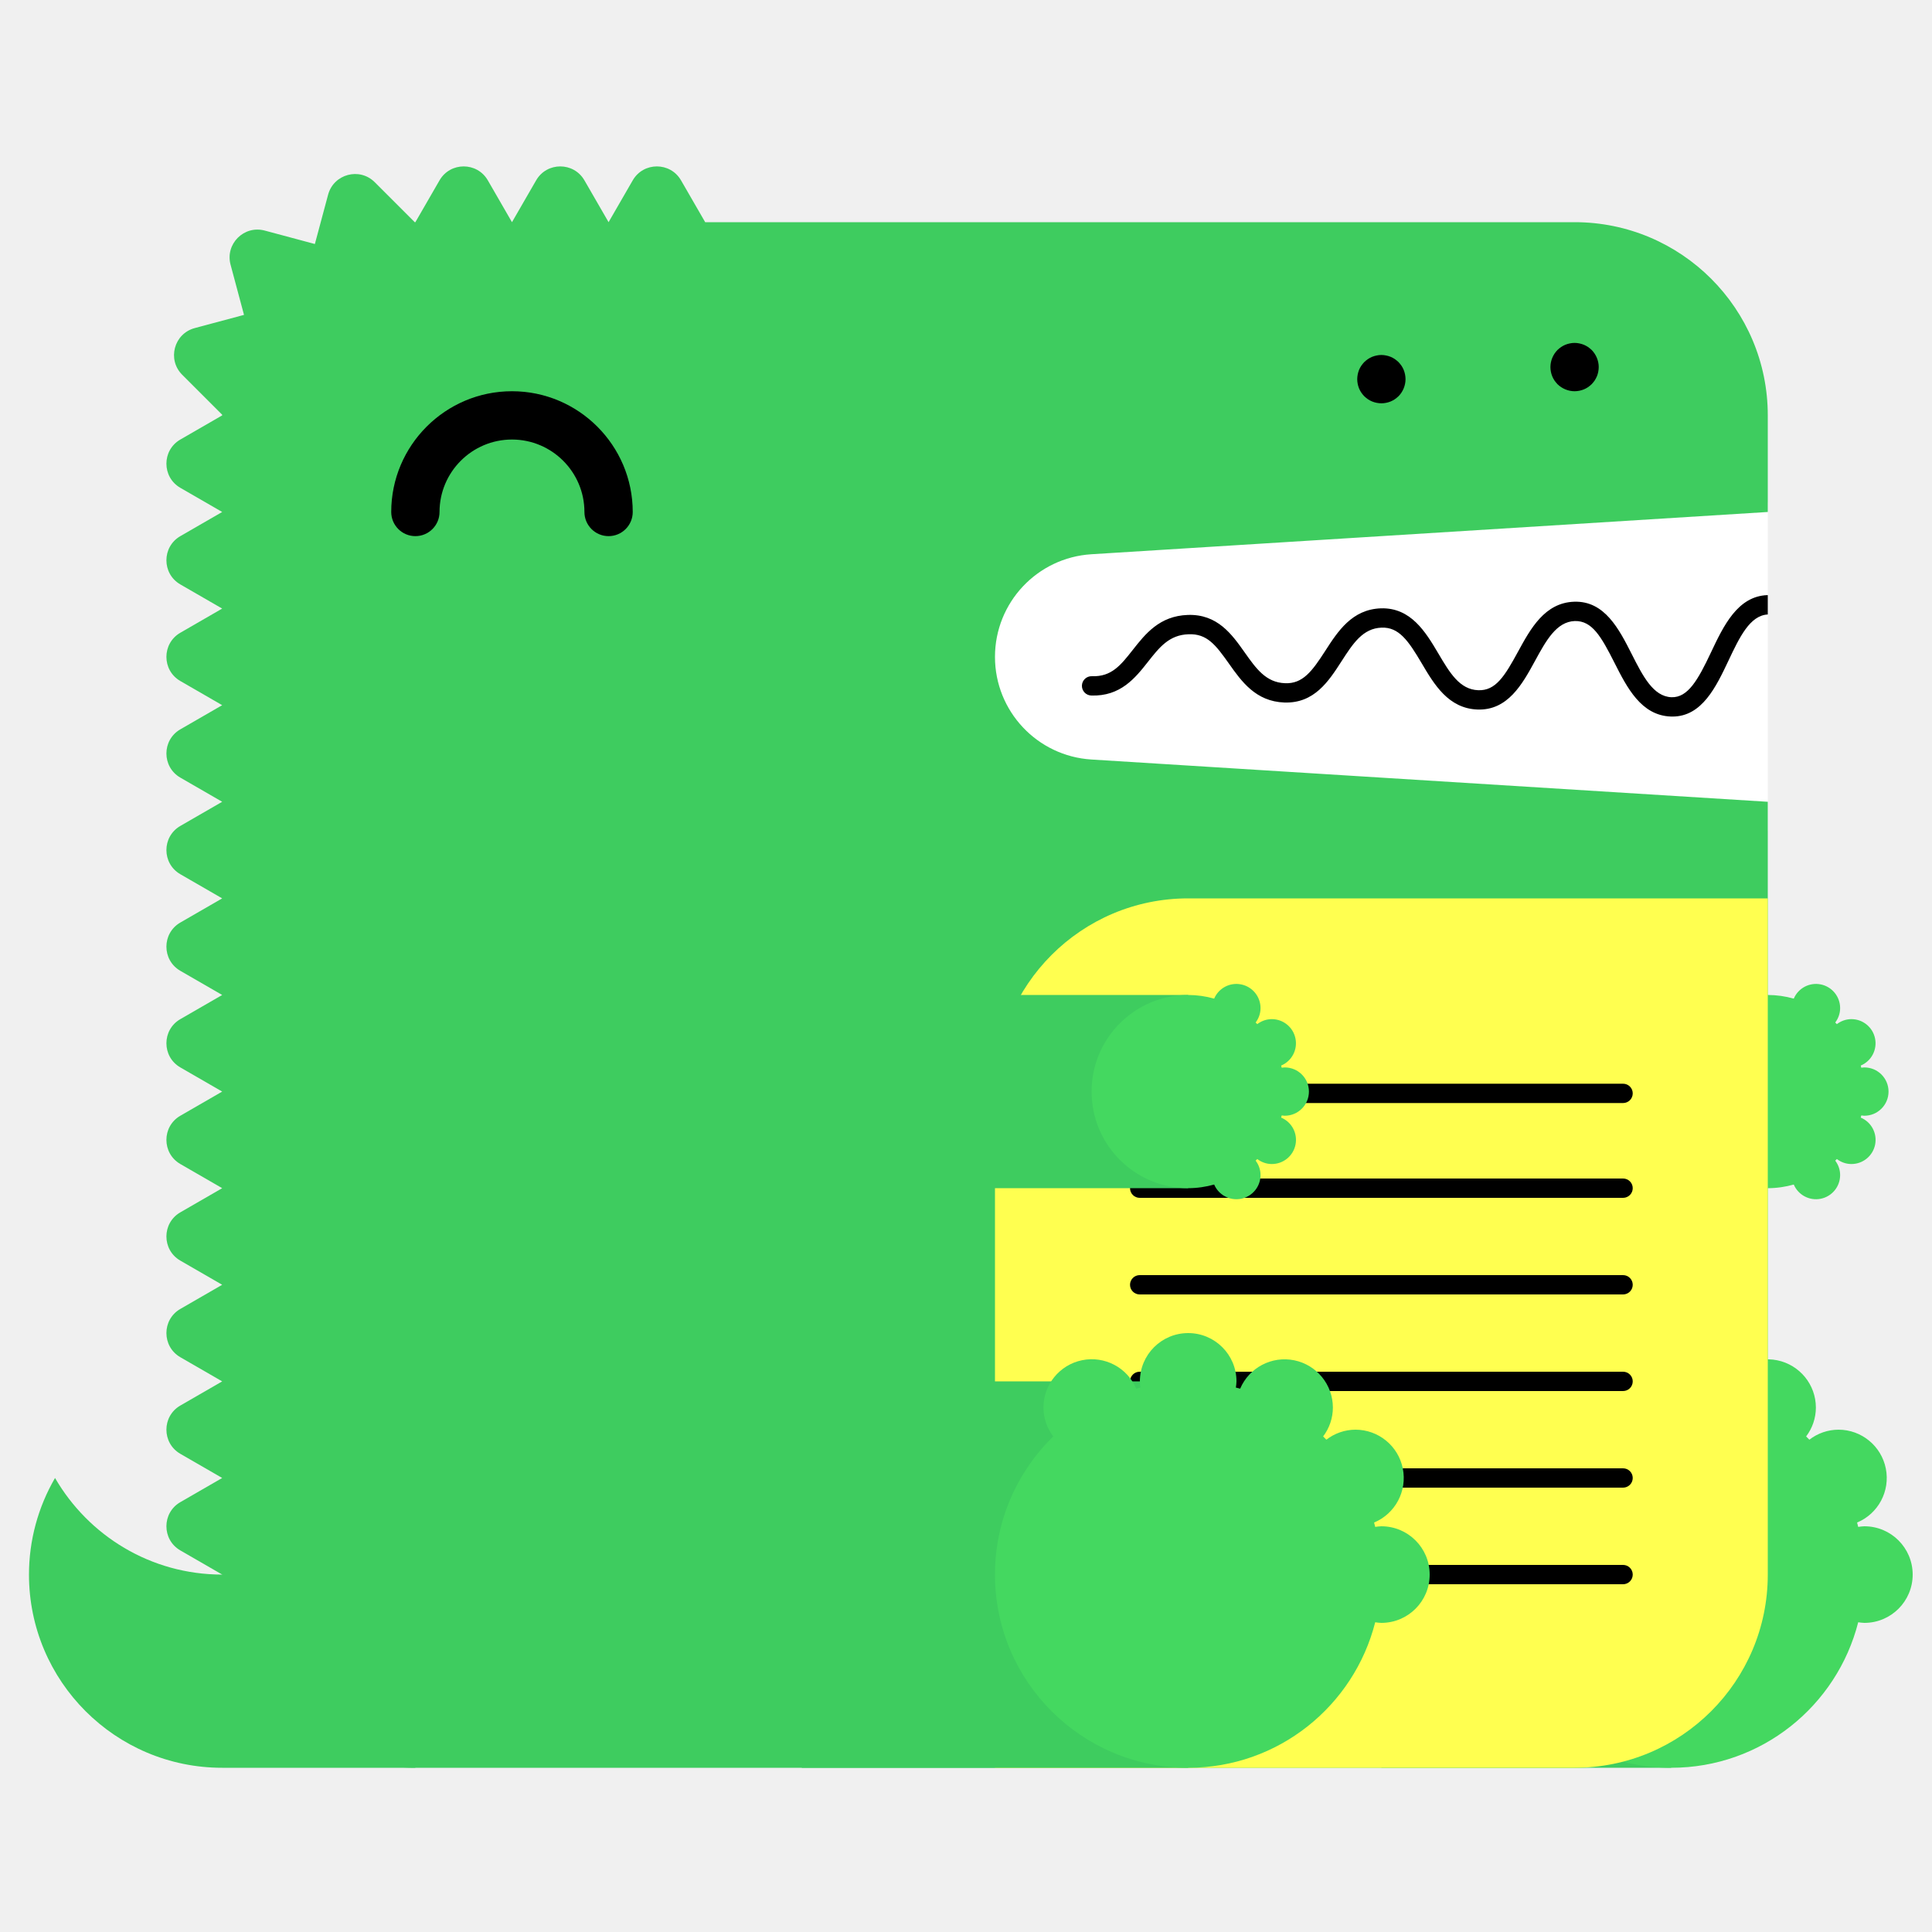
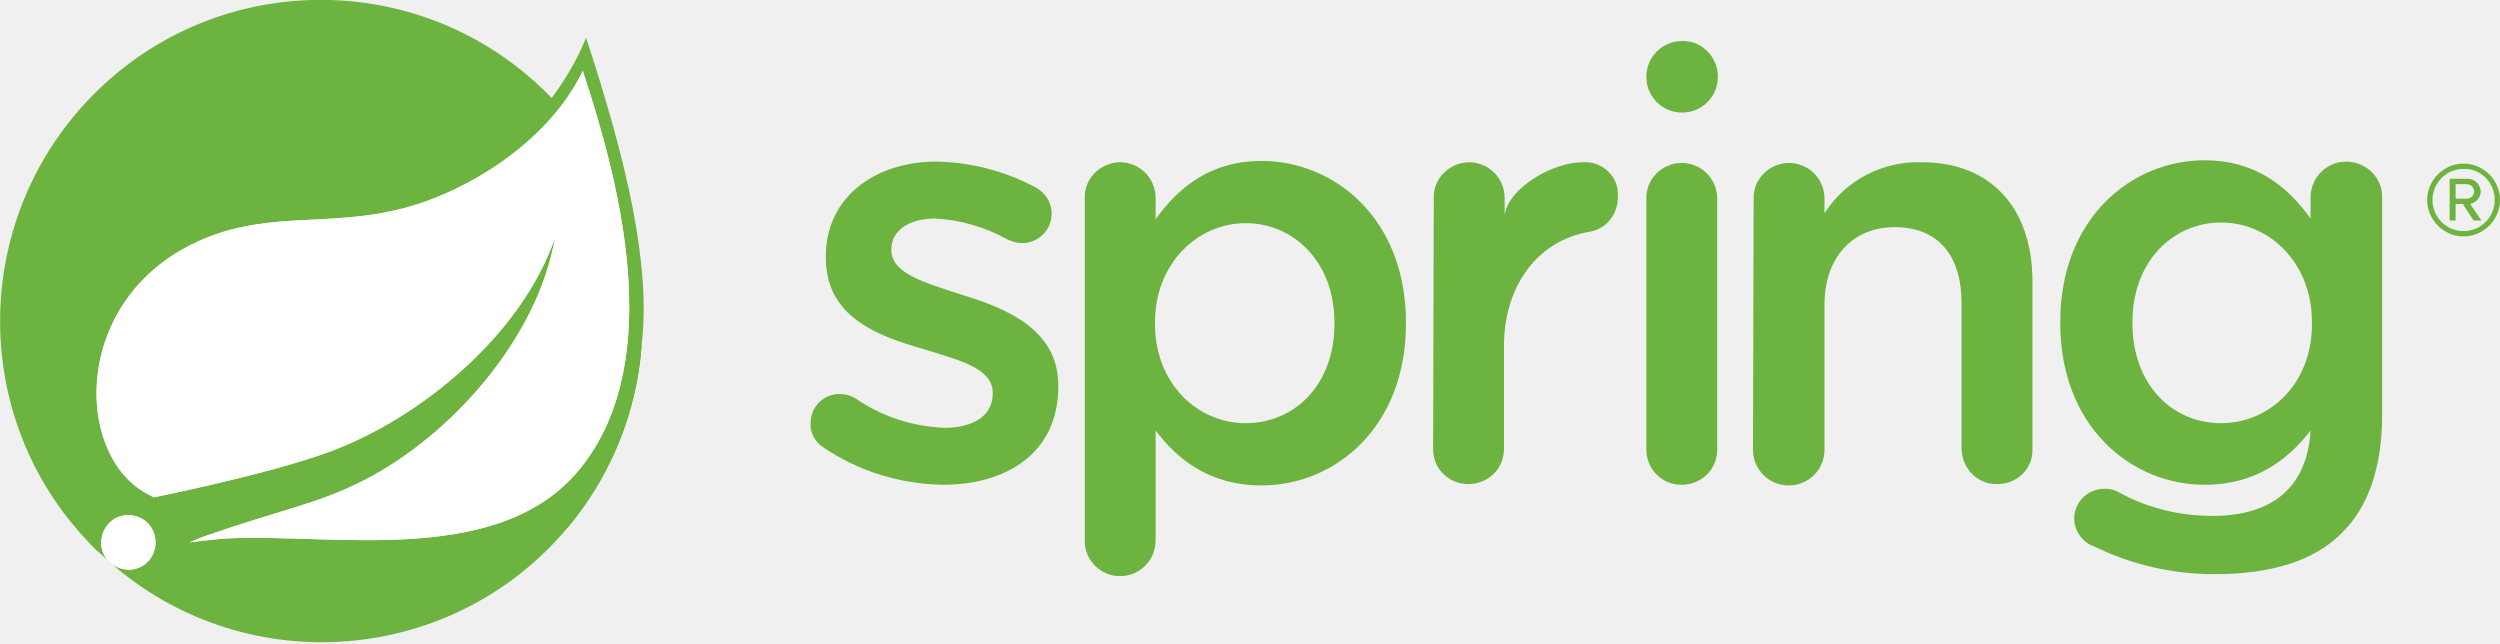
- <svg xmlns="http://www.w3.org/2000/svg" width="200" height="200" viewBox="0 0 200 200">
-   <g fill="none" fill-rule="evenodd">
-     <path fill="#FFF" d="M99 52h84v34H99z" />
-     <path d="M23 163c-7.398 0-13.843-4.027-17.303-10A19.886 19.886 0 0 0 3 163c0 11.046 8.954 20 20 20h20v-20H23z" fill="#3ECC5F" />
-     <path d="M112.98 57.376L183 53V43c0-11.046-8.954-20-20-20H73l-2.5-4.33c-1.112-1.925-3.889-1.925-5 0L63 23l-2.5-4.33c-1.111-1.925-3.889-1.925-5 0L53 23l-2.5-4.33c-1.111-1.925-3.889-1.925-5 0L43 23c-.022 0-.042.003-.065.003l-4.142-4.141c-1.57-1.571-4.252-.853-4.828 1.294l-1.369 5.104-5.192-1.392c-2.148-.575-4.111 1.389-3.535 3.536l1.39 5.193-5.102 1.367c-2.148.576-2.867 3.259-1.296 4.83l4.142 4.142c0 .021-.003.042-.003.064l-4.33 2.5c-1.925 1.111-1.925 3.889 0 5L23 53l-4.33 2.5c-1.925 1.111-1.925 3.889 0 5L23 63l-4.33 2.5c-1.925 1.111-1.925 3.889 0 5L23 73l-4.33 2.5c-1.925 1.111-1.925 3.889 0 5L23 83l-4.33 2.5c-1.925 1.111-1.925 3.889 0 5L23 93l-4.33 2.5c-1.925 1.111-1.925 3.889 0 5L23 103l-4.33 2.5c-1.925 1.111-1.925 3.889 0 5L23 113l-4.33 2.5c-1.925 1.111-1.925 3.889 0 5L23 123l-4.33 2.5c-1.925 1.111-1.925 3.889 0 5L23 133l-4.33 2.5c-1.925 1.111-1.925 3.889 0 5L23 143l-4.33 2.5c-1.925 1.111-1.925 3.889 0 5L23 153l-4.33 2.5c-1.925 1.111-1.925 3.889 0 5L23 163c0 11.046 8.954 20 20 20h120c11.046 0 20-8.954 20-20V83l-70.02-4.376A10.645 10.645 0 0 1 103 68c0-5.621 4.37-10.273 9.98-10.624" fill="#3ECC5F" />
-     <path fill="#3ECC5F" d="M143 183h30v-40h-30z" />
-     <path d="M193 158c-.219 0-.428.037-.639.064-.038-.15-.074-.301-.116-.451A5 5 0 0 0 190.32 148a4.96 4.96 0 0 0-3.016 1.036 26.531 26.531 0 0 0-.335-.336 4.955 4.955 0 0 0 1.011-2.987 5 5 0 0 0-9.599-1.959c-.148-.042-.297-.077-.445-.115.027-.211.064-.42.064-.639a5 5 0 0 0-5-5 5 5 0 0 0-5 5c0 .219.037.428.064.639-.148.038-.297.073-.445.115a4.998 4.998 0 0 0-9.599 1.959c0 1.125.384 2.151 1.011 2.987-3.717 3.632-6.031 8.693-6.031 14.3 0 11.046 8.954 20 20 20 9.339 0 17.16-6.41 19.361-15.064.211.027.42.064.639.064a5 5 0 0 0 5-5 5 5 0 0 0-5-5" fill="#44D860" />
-     <path fill="#3ECC5F" d="M153 123h30v-20h-30z" />
-     <path d="M193 115.5a2.5 2.5 0 1 0 0-5c-.109 0-.214.019-.319.032-.02-.075-.037-.15-.058-.225a2.501 2.501 0 0 0-.963-4.807c-.569 0-1.088.197-1.508.518a6.653 6.653 0 0 0-.168-.168c.314-.417.506-.931.506-1.494a2.5 2.5 0 0 0-4.8-.979A9.987 9.987 0 0 0 183 103c-5.522 0-10 4.478-10 10s4.478 10 10 10c.934 0 1.833-.138 2.69-.377a2.5 2.5 0 0 0 4.8-.979c0-.563-.192-1.077-.506-1.494.057-.055.113-.111.168-.168.42.321.939.518 1.508.518a2.5 2.5 0 0 0 .963-4.807c.021-.074.038-.15.058-.225.105.013.21.032.319.032" fill="#44D860" />
-     <path d="M63 55.5a2.5 2.5 0 0 1-2.5-2.5c0-4.136-3.364-7.5-7.5-7.5s-7.5 3.364-7.5 7.5a2.5 2.5 0 1 1-5 0c0-6.893 5.607-12.5 12.5-12.5S65.5 46.107 65.5 53a2.5 2.5 0 0 1-2.5 2.5" fill="#000" />
-     <path d="M103 183h60c11.046 0 20-8.954 20-20V93h-60c-11.046 0-20 8.954-20 20v70z" fill="#FFFF50" />
-     <path d="M168.02 124h-50.04a1 1 0 1 1 0-2h50.04a1 1 0 1 1 0 2m0 20h-50.04a1 1 0 1 1 0-2h50.04a1 1 0 1 1 0 2m0 20h-50.04a1 1 0 1 1 0-2h50.04a1 1 0 1 1 0 2m0-49.814h-50.04a1 1 0 1 1 0-2h50.04a1 1 0 1 1 0 2m0 19.814h-50.04a1 1 0 1 1 0-2h50.04a1 1 0 1 1 0 2m0 20h-50.04a1 1 0 1 1 0-2h50.04a1 1 0 1 1 0 2M183 61.611c-.012 0-.022-.006-.034-.005-3.09.105-4.552 3.196-5.842 5.923-1.346 2.85-2.387 4.703-4.093 4.647-1.889-.068-2.969-2.202-4.113-4.46-1.314-2.594-2.814-5.536-5.963-5.426-3.046.104-4.513 2.794-5.807 5.167-1.377 2.528-2.314 4.065-4.121 3.994-1.927-.07-2.951-1.805-4.136-3.813-1.321-2.236-2.848-4.75-5.936-4.664-2.994.103-4.465 2.385-5.763 4.4-1.373 2.13-2.335 3.428-4.165 3.351-1.973-.07-2.992-1.51-4.171-3.177-1.324-1.873-2.816-3.993-5.895-3.89-2.928.1-4.399 1.97-5.696 3.618-1.232 1.564-2.194 2.802-4.229 2.724a1 1 0 0 0-.072 2c3.017.101 4.545-1.8 5.872-3.487 1.177-1.496 2.193-2.787 4.193-2.855 1.926-.082 2.829 1.115 4.195 3.045 1.297 1.834 2.769 3.914 5.731 4.021 3.103.104 4.596-2.215 5.918-4.267 1.182-1.834 2.202-3.417 4.15-3.484 1.793-.067 2.769 1.35 4.145 3.681 1.297 2.197 2.766 4.686 5.787 4.796 3.125.108 4.634-2.62 5.949-5.035 1.139-2.088 2.214-4.06 4.119-4.126 1.793-.042 2.728 1.595 4.111 4.33 1.292 2.553 2.757 5.445 5.825 5.556l.169.003c3.064 0 4.518-3.075 5.805-5.794 1.139-2.41 2.217-4.68 4.067-4.773v-2z" fill="#000" />
-     <path fill="#3ECC5F" d="M83 183h40v-40H83z" />
-     <path d="M143 158c-.219 0-.428.037-.639.064-.038-.15-.074-.301-.116-.451A5 5 0 0 0 140.32 148a4.96 4.96 0 0 0-3.016 1.036 26.531 26.531 0 0 0-.335-.336 4.955 4.955 0 0 0 1.011-2.987 5 5 0 0 0-9.599-1.959c-.148-.042-.297-.077-.445-.115.027-.211.064-.42.064-.639a5 5 0 0 0-5-5 5 5 0 0 0-5 5c0 .219.037.428.064.639-.148.038-.297.073-.445.115a4.998 4.998 0 0 0-9.599 1.959c0 1.125.384 2.151 1.011 2.987-3.717 3.632-6.031 8.693-6.031 14.3 0 11.046 8.954 20 20 20 9.339 0 17.16-6.41 19.361-15.064.211.027.42.064.639.064a5 5 0 0 0 5-5 5 5 0 0 0-5-5" fill="#44D860" />
-     <path fill="#3ECC5F" d="M83 123h40v-20H83z" />
-     <path d="M133 115.5a2.5 2.5 0 1 0 0-5c-.109 0-.214.019-.319.032-.02-.075-.037-.15-.058-.225a2.501 2.501 0 0 0-.963-4.807c-.569 0-1.088.197-1.508.518a6.653 6.653 0 0 0-.168-.168c.314-.417.506-.931.506-1.494a2.5 2.5 0 0 0-4.8-.979A9.987 9.987 0 0 0 123 103c-5.522 0-10 4.478-10 10s4.478 10 10 10c.934 0 1.833-.138 2.69-.377a2.5 2.5 0 0 0 4.8-.979c0-.563-.192-1.077-.506-1.494.057-.055.113-.111.168-.168.42.321.939.518 1.508.518a2.5 2.5 0 0 0 .963-4.807c.021-.074.038-.15.058-.225.105.013.21.032.319.032" fill="#44D860" />
-     <path d="M143 41.75c-.16 0-.33-.02-.49-.05a2.52 2.52 0 0 1-.47-.14c-.15-.06-.29-.14-.431-.23-.13-.09-.259-.2-.38-.31-.109-.12-.219-.24-.309-.38s-.17-.28-.231-.43a2.619 2.619 0 0 1-.189-.96c0-.16.02-.33.05-.49.03-.16.08-.31.139-.47.061-.15.141-.29.231-.43.09-.13.2-.26.309-.38.121-.11.25-.22.38-.31.141-.09.281-.17.431-.23.149-.06.31-.11.47-.14.32-.07.65-.07.98 0 .159.03.32.08.47.14.149.06.29.14.43.23.13.09.259.2.38.31.11.12.22.25.31.38.09.14.17.28.23.43.06.16.11.31.14.47.029.16.05.33.05.49 0 .66-.271 1.31-.73 1.77-.121.11-.25.22-.38.31-.14.09-.281.17-.43.23a2.565 2.565 0 0 1-.96.19m20-1.25c-.66 0-1.3-.27-1.771-.73a3.802 3.802 0 0 1-.309-.38c-.09-.14-.17-.28-.231-.43a2.619 2.619 0 0 1-.189-.96c0-.66.27-1.3.729-1.77.121-.11.25-.22.38-.31.141-.09.281-.17.431-.23.149-.06.31-.11.47-.14.32-.07.66-.07.98 0 .159.03.32.08.47.14.149.06.29.14.43.23.13.09.259.2.38.31.459.47.73 1.11.73 1.77 0 .16-.021.33-.05.49-.03.16-.08.32-.14.47-.07.15-.14.29-.23.43-.09.13-.2.26-.31.38-.121.11-.25.22-.38.31-.14.09-.281.17-.43.23a2.565 2.565 0 0 1-.96.19" fill="#000" />
-   </g>
+ <svg xmlns="http://www.w3.org/2000/svg" version="1.1" id="Layer_1" x="0px" y="0px" viewBox="0 0 377.5 97.1" style="enable-background:new 0 0 377.5 97.1;" xml:space="preserve">
+   <style type="text/css">
+ 	.st0{fill:#6DB33F;}
+ 	.st1{fill:#FFFFFF;}
+ </style>
+   <path class="st0" d="M88.5,5.7c-1.3,3.2-3.1,6.3-5.2,9.1C64.7-4.5,34-5,14.8,13.6S-5,62.9,13.6,82.1c0.6,0.7,1.3,1.3,2,1.9l1.8,1.6  c20.4,17.2,51,14.6,68.2-5.8C92.2,72,96.2,62.2,96.9,52C98.3,39.9,94.6,24.3,88.5,5.7z M22.6,84.5c-1.4,1.8-4,2-5.8,0.6  s-2-4-0.6-5.8s4-2,5.8-0.6C23.7,80.1,24,82.7,22.6,84.5z M88.2,70C76.3,85.9,50.7,80.5,34.4,81.3c0,0-2.9,0.2-5.8,0.6  c0,0,1.1-0.5,2.5-1c11.5-4,16.9-4.8,23.9-8.4c13.1-6.7,26.2-21.4,28.8-36.6c-5,14.6-20.2,27.2-34,32.3c-9.5,3.5-26.6,6.9-26.6,6.9  l-0.7-0.4c-11.6-5.7-12-30.9,9.2-39c9.3-3.6,18.1-1.6,28.2-4C70.6,29.2,83,21.2,88,10.7C93.6,27.6,100.4,53.8,88.2,70z" />
+   <path class="st0" d="M124.4,67.6c-1.3-0.8-2.1-2.2-2-3.7c0-2.4,1.9-4.4,4.3-4.4c0,0,0,0,0.1,0c0.8,0,1.6,0.2,2.3,0.6  c4,2.8,8.7,4.3,13.5,4.5c4.6,0,7.3-2,7.3-5.1v-0.2c0-3.7-5-4.9-10.5-6.6c-6.9-2-14.7-4.8-14.7-13.8v-0.2c0-8.9,7.4-14.3,16.7-14.3  c5.2,0.1,10.2,1.4,14.8,3.8c1.6,0.8,2.6,2.3,2.6,4.1c0,2.4-2,4.4-4.4,4.4h-0.1c-0.7,0-1.4-0.2-2.1-0.5c-3.4-1.9-7.1-3-11-3.2  c-4.2,0-6.6,2-6.6,4.6v0.2c0,3.5,5.1,4.9,10.6,6.7c6.9,2.1,14.6,5.3,14.6,13.7v0.2c0,9.9-7.7,14.8-17.4,14.8  C136,73.1,129.7,71.2,124.4,67.6z" />
+   <path class="st0" d="M163.8,29.9c-0.1-2.9,2.3-5.3,5.2-5.4h0.1c3,0,5.4,2.4,5.4,5.4l0,0v3.2c3.5-4.9,8.4-8.8,16-8.8  c11,0,21.8,8.7,21.8,24.4v0.2c0,15.6-10.7,24.4-21.8,24.4c-7.8,0-12.7-3.9-16-8.3v16.6c0,3-2.4,5.4-5.4,5.4l0,0  c-2.9,0-5.3-2.4-5.3-5.3v-0.1V29.9z M201.5,48.9v-0.2c0-9.1-6.1-15-13.4-15s-13.7,6.1-13.7,15v0.2c0,9,6.4,15,13.7,15  S201.5,58.2,201.5,48.9z" />
+   <path class="st0" d="M216.5,29.9c-0.1-2.9,2.3-5.3,5.2-5.4h0.1c3,0,5.4,2.4,5.4,5.4l0,0v2.6c0.5-4,7.1-8,11.8-8  c2.7-0.2,5.1,1.8,5.3,4.5c0,0.3,0,0.5,0,0.8c0,2.6-1.8,4.8-4.3,5.2c-7.7,1.3-12.9,8-12.9,17.3v15.5c0,3-2.4,5.3-5.4,5.3  c-2.9,0-5.3-2.3-5.3-5.2c0,0,0,0,0-0.1L216.5,29.9L216.5,29.9z" />
+   <path class="st0" d="M248.6,30c-0.1-2.9,2.3-5.3,5.2-5.4h0.1c3,0,5.4,2.4,5.4,5.4l0,0v37.9c0,3-2.4,5.3-5.4,5.3s-5.3-2.4-5.3-5.3  L248.6,30z" />
+   <path class="st0" d="M264.8,30c-0.1-2.9,2.3-5.3,5.2-5.4h0.1c3,0,5.4,2.4,5.4,5.4l0,0v2.2c3.2-5,8.8-7.9,14.7-7.7  c10.6,0,16.7,7.1,16.7,18v25.3c0.1,2.9-2.2,5.2-5.1,5.3c-0.1,0-0.1,0-0.2,0c-2.9,0.1-5.3-2.3-5.4-5.2v-0.1v-22  c0-7.3-3.6-11.5-10.1-11.5c-6.2,0-10.6,4.4-10.6,11.7v21.9c0,3-2.4,5.4-5.4,5.4s-5.4-2.4-5.4-5.4L264.8,30L264.8,30z" />
+   <path class="st0" d="M354.3,24.4c-3,0-5.4,2.4-5.4,5.4l0,0V33c-3.5-4.9-8.4-8.8-16-8.8c-11,0-21.8,8.7-21.8,24.4v0.2  c0,15.6,10.7,24.4,21.8,24.4c7.8,0,12.7-3.9,16-8.2c-0.5,8.5-5.7,12.9-14.8,12.9c-5,0-10-1.2-14.4-3.7c-0.6-0.3-1.2-0.4-1.9-0.4  c-2.5,0-4.5,1.9-4.6,4.4c0,1.9,1.2,3.7,3,4.3c5.7,2.8,11.9,4.2,18.2,4.2c8.5,0,15.1-2,19.3-6.3c3.9-3.9,6-9.8,6-17.7V29.9  c0.1-3-2.3-5.4-5.3-5.5C354.4,24.4,354.3,24.4,354.3,24.4z M335.4,63.9c-7.4,0-13.4-5.8-13.4-15.1v-0.2c0-9.1,6.1-15,13.4-15  s13.7,6.1,13.7,15v0.2C349.2,57.8,342.8,63.9,335.4,63.9z" />
+   <path class="st0" d="M259.4,11.6c0,3-2.4,5.4-5.4,5.4s-5.4-2.4-5.4-5.4s2.4-5.4,5.4-5.4l0,0c2.9-0.1,5.3,2.3,5.4,5.2  C259.4,11.5,259.4,11.5,259.4,11.6z" />
+   <path class="st0" d="M372,35.7c-3,0-5.5-2.5-5.5-5.5s2.5-5.5,5.5-5.5s5.5,2.5,5.5,5.5S375,35.7,372,35.7z M372,25.5  c-2.6,0-4.7,2.1-4.7,4.7s2.1,4.7,4.7,4.7s4.7-2.1,4.7-4.7s-2-4.7-4.6-4.7H372z M373.5,33.3l-1.6-2.5h-1.1v2.5h-0.9V27h2.6  c1.1-0.1,2,0.8,2.1,1.9l0,0c0,0.9-0.7,1.7-1.6,1.9l1.7,2.5H373.5z M372.4,27.8h-1.6V30h1.7c0.6,0,1.1-0.5,1.1-1.1  S373.1,27.8,372.4,27.8L372.4,27.8z" />
+   <path class="st0" d="M85.6,79.8C92.2,72,96.2,62.2,96.9,52" />
+   <path class="st1" d="M88.2,70C76.3,85.9,50.7,80.5,34.4,81.3c0,0-2.9,0.2-5.8,0.6c0,0,1.1-0.5,2.5-1c11.5-4,16.9-4.8,23.9-8.4  c13.1-6.7,26.2-21.4,28.8-36.6c-5,14.6-20.2,27.2-34,32.3c-9.5,3.5-26.6,6.9-26.6,6.9l-0.7-0.4c-11.6-5.7-12-30.9,9.2-39  c9.3-3.6,18.1-1.6,28.2-4C70.6,29.2,83,21.2,88,10.7C93.6,27.6,100.4,53.8,88.2,70z" />
+   <path class="st1" d="M22.6,84.5c-1.4,1.8-4,2-5.8,0.6s-2-4-0.6-5.8s4-2,5.8-0.6C23.7,80.1,24,82.7,22.6,84.5z" />
</svg>
